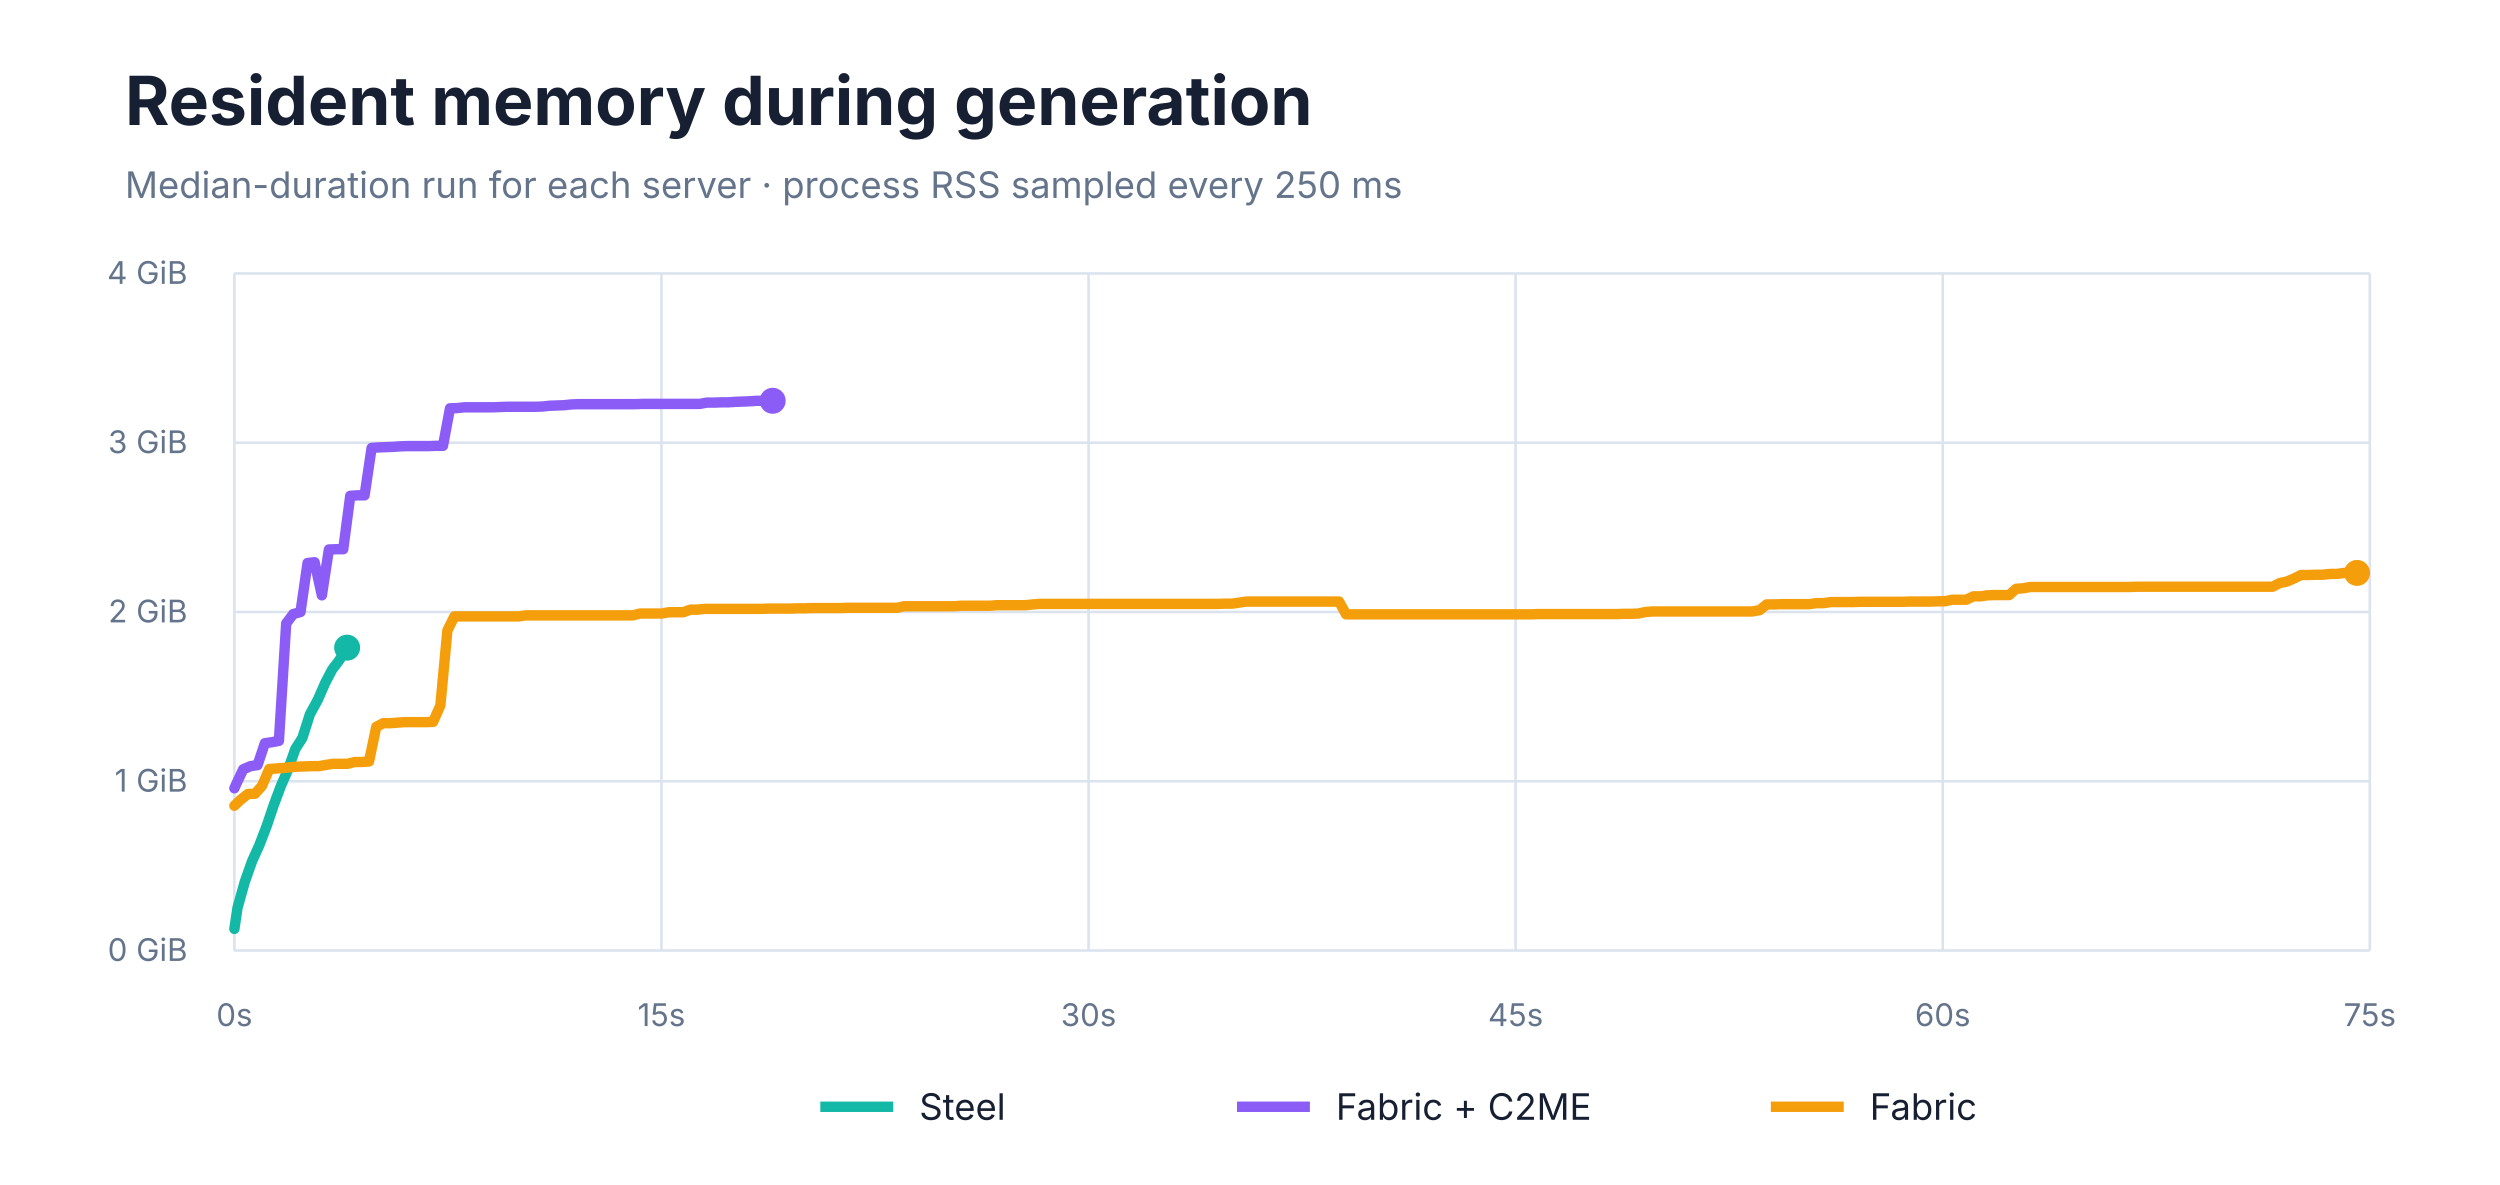
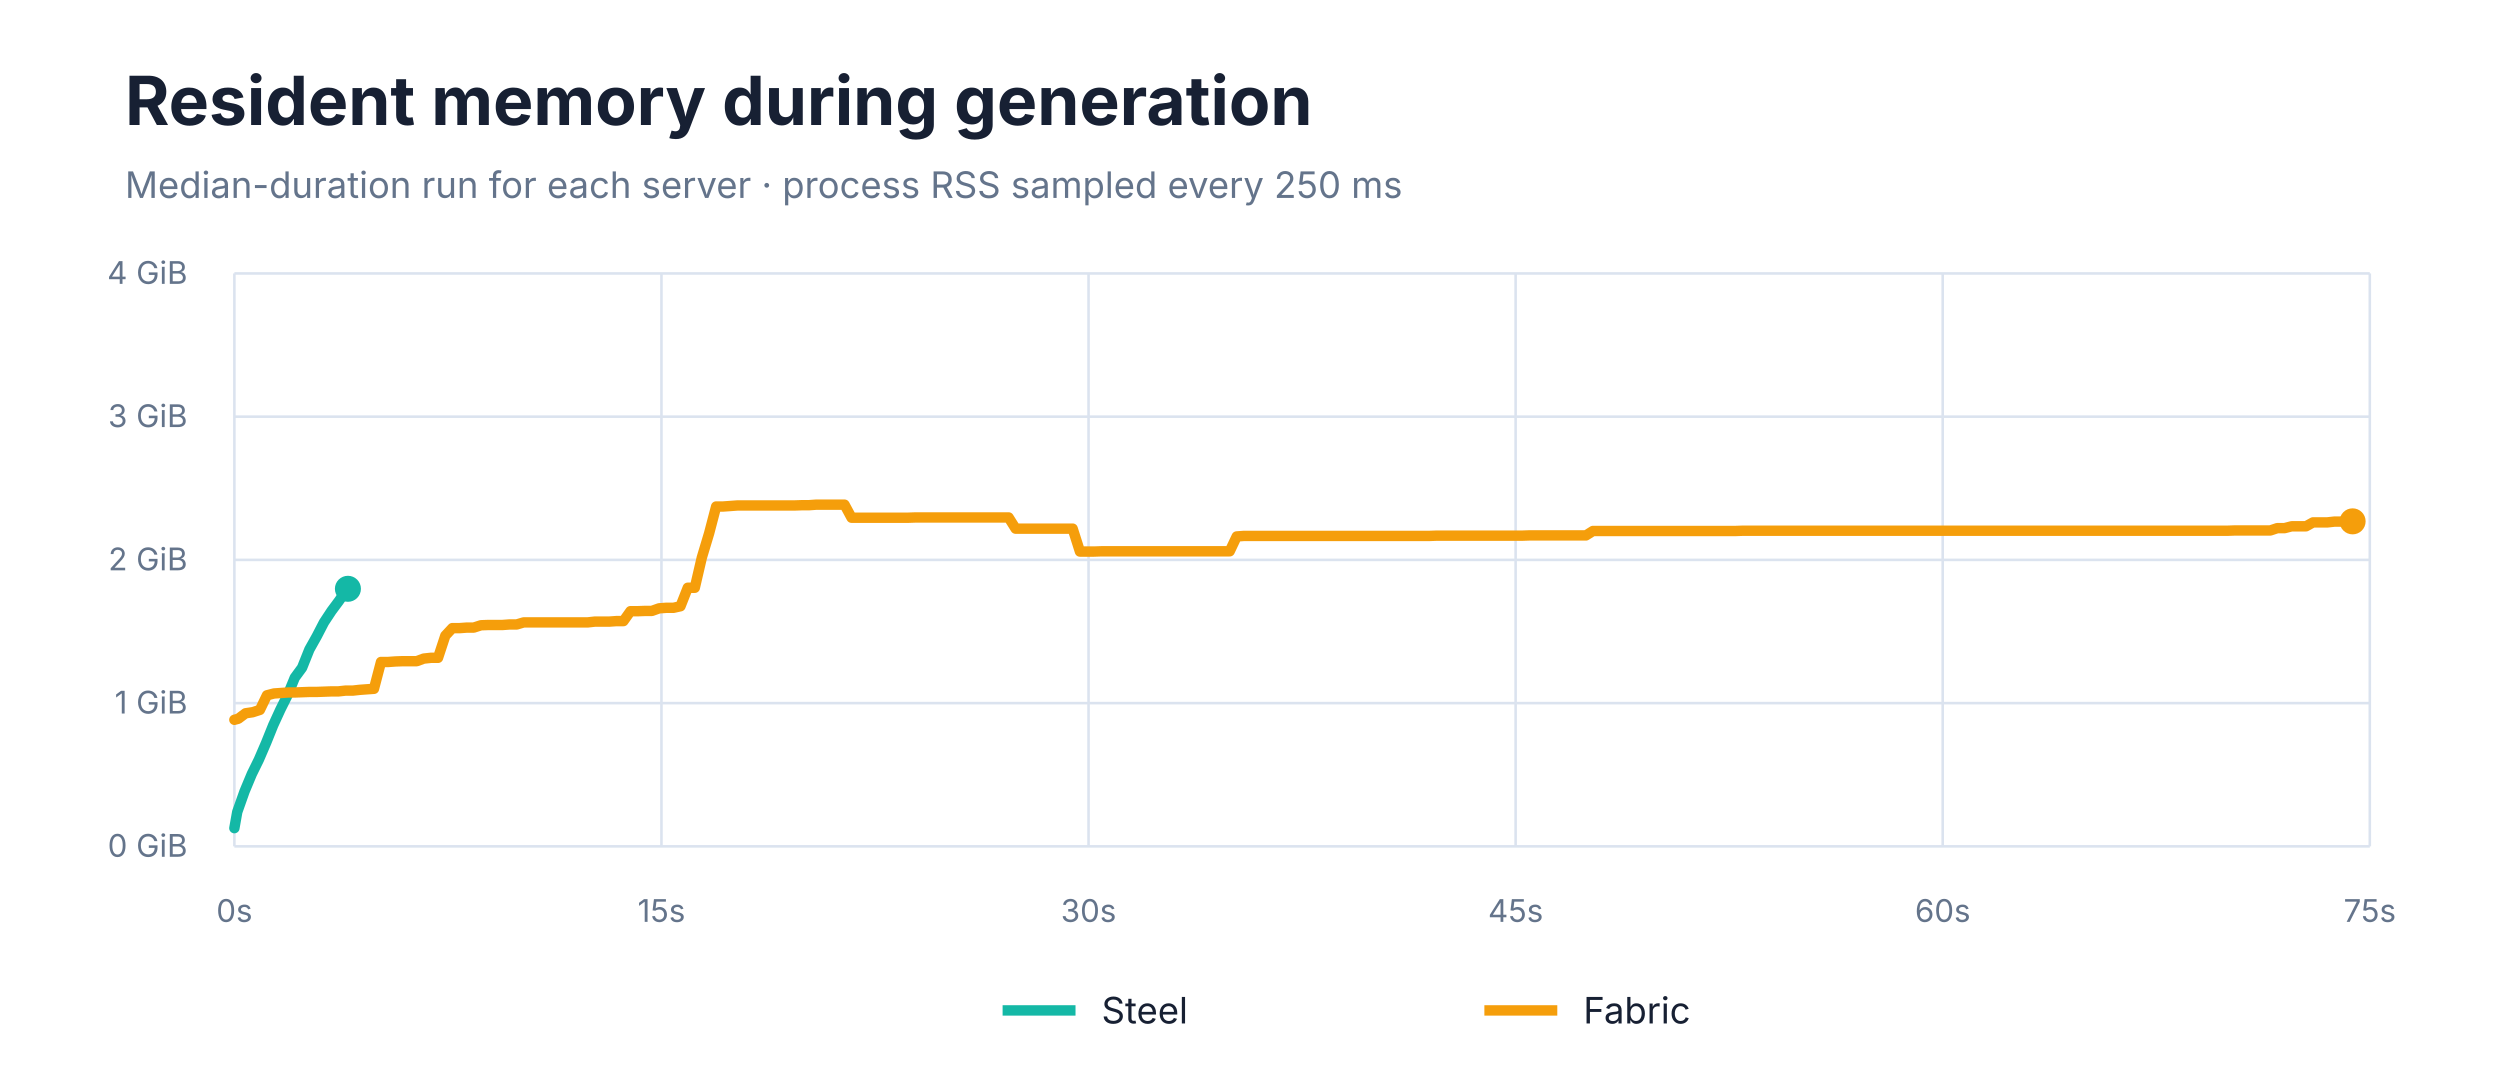
- <svg xmlns="http://www.w3.org/2000/svg" viewBox="0 0 960 455" role="img">
+ <svg xmlns="http://www.w3.org/2000/svg" viewBox="0 0 960 415" role="img">
  <style>
  text { font-family: Inter, ui-sans-serif, system-ui, sans-serif; fill: #172033; }
  .muted { fill: #64748b; }
  .grid { stroke: #dbe3ef; stroke-width: 1; }
  .track { fill: #edf2f7; }
  @media (prefers-color-scheme: dark) {
    text { fill: #edf3fb; }
    .muted { fill: #9aacbf; }
    .grid { stroke: #334155; }
    .track { fill: #1e293b; }
  }
</style>
  <text x="48" y="48" font-size="26" font-weight="700">Resident memory during generation</text>
  <text x="48" y="76" font-size="14" class="muted">Median-duration run for each server · process RSS sampled every 250 ms</text>
-   <line x1="90" y1="105" x2="90" y2="365" class="grid" />
-   <text x="90" y="394" text-anchor="middle" font-size="12" class="muted">0s</text>
-   <line x1="254" y1="105" x2="254" y2="365" class="grid" />
-   <text x="254" y="394" text-anchor="middle" font-size="12" class="muted">15s</text>
-   <line x1="418" y1="105" x2="418" y2="365" class="grid" />
-   <text x="418" y="394" text-anchor="middle" font-size="12" class="muted">30s</text>
-   <line x1="582" y1="105" x2="582" y2="365" class="grid" />
-   <text x="582" y="394" text-anchor="middle" font-size="12" class="muted">45s</text>
-   <line x1="746" y1="105" x2="746" y2="365" class="grid" />
-   <text x="746" y="394" text-anchor="middle" font-size="12" class="muted">60s</text>
-   <line x1="910" y1="105" x2="910" y2="365" class="grid" />
-   <text x="910" y="394" text-anchor="middle" font-size="12" class="muted">75s</text>
-   <line x1="90" y1="365" x2="910" y2="365" class="grid" />
-   <text x="72" y="369" text-anchor="end" font-size="12" class="muted">0 GiB</text>
-   <line x1="90" y1="300" x2="910" y2="300" class="grid" />
-   <text x="72" y="304" text-anchor="end" font-size="12" class="muted">1 GiB</text>
-   <line x1="90" y1="235" x2="910" y2="235" class="grid" />
-   <text x="72" y="239" text-anchor="end" font-size="12" class="muted">2 GiB</text>
-   <line x1="90" y1="170" x2="910" y2="170" class="grid" />
-   <text x="72" y="174" text-anchor="end" font-size="12" class="muted">3 GiB</text>
+   <line x1="90" y1="105" x2="90" y2="325" class="grid" />
+   <text x="90" y="354" text-anchor="middle" font-size="12" class="muted">0s</text>
+   <line x1="254" y1="105" x2="254" y2="325" class="grid" />
+   <text x="254" y="354" text-anchor="middle" font-size="12" class="muted">15s</text>
+   <line x1="418" y1="105" x2="418" y2="325" class="grid" />
+   <text x="418" y="354" text-anchor="middle" font-size="12" class="muted">30s</text>
+   <line x1="582" y1="105" x2="582" y2="325" class="grid" />
+   <text x="582" y="354" text-anchor="middle" font-size="12" class="muted">45s</text>
+   <line x1="746" y1="105" x2="746" y2="325" class="grid" />
+   <text x="746" y="354" text-anchor="middle" font-size="12" class="muted">60s</text>
+   <line x1="910" y1="105" x2="910" y2="325" class="grid" />
+   <text x="910" y="354" text-anchor="middle" font-size="12" class="muted">75s</text>
+   <line x1="90" y1="325" x2="910" y2="325" class="grid" />
+   <text x="72" y="329" text-anchor="end" font-size="12" class="muted">0 GiB</text>
+   <line x1="90" y1="270" x2="910" y2="270" class="grid" />
+   <text x="72" y="274" text-anchor="end" font-size="12" class="muted">1 GiB</text>
+   <line x1="90" y1="215" x2="910" y2="215" class="grid" />
+   <text x="72" y="219" text-anchor="end" font-size="12" class="muted">2 GiB</text>
+   <line x1="90" y1="160" x2="910" y2="160" class="grid" />
+   <text x="72" y="164" text-anchor="end" font-size="12" class="muted">3 GiB</text>
  <line x1="90" y1="105" x2="910" y2="105" class="grid" />
  <text x="72" y="109" text-anchor="end" font-size="12" class="muted">4 GiB</text>
-   <polyline points="90.0,356.7 91.2,348.6 94.0,338.6 96.8,330.7 99.6,324.5 102.4,317.2 105.1,309.2 107.9,301.7 110.7,295.3 113.4,287.6 116.1,283.4 119.0,274.3 122.1,268.6 124.8,262.4 127.5,257.2 130.3,253.5 133.1,248.9 133.3,248.7" fill="none" stroke="#14b8a6" stroke-width="4" stroke-linejoin="round" stroke-linecap="round" />
-   <circle cx="133.3" cy="248.7" r="5" fill="#14b8a6" />
-   <polyline points="90.0,302.7 90.7,301.1 93.4,295.4 96.2,294.2 98.9,293.8 101.7,285.4 104.4,285.0 107.1,284.5 109.9,239.4 112.6,235.8 115.4,235.0 118.1,216.2 120.8,215.9 123.6,228.6 126.3,211.0 129.1,210.9 131.8,210.9 134.5,190.4 137.3,190.2 140.0,190.2 142.7,172.0 145.5,171.8 148.2,171.7 150.9,171.6 153.7,171.4 156.4,171.3 159.2,171.3 161.9,171.3 164.6,171.3 167.4,171.2 170.1,171.2 172.8,156.8 175.6,156.7 178.3,156.4 181.1,156.4 183.8,156.4 186.5,156.4 189.3,156.4 192.0,156.3 194.7,156.2 197.5,156.2 200.2,156.2 202.9,156.2 205.7,156.2 208.4,156.1 211.2,155.8 213.9,155.7 216.6,155.6 219.4,155.3 222.1,155.2 224.8,155.2 227.6,155.2 230.3,155.2 233.1,155.2 235.8,155.2 238.5,155.2 241.3,155.2 244.0,155.2 246.8,155.1 249.5,155.1 252.3,155.1 255.0,155.1 257.7,155.1 260.5,155.1 263.2,155.1 265.9,155.1 268.7,155.1 271.4,154.6 274.2,154.6 276.9,154.5 279.6,154.5 282.4,154.3 285.1,154.2 287.8,154.1 290.6,153.9 293.3,153.9 296.1,153.9 296.7,153.9" fill="none" stroke="#8b5cf6" stroke-width="4" stroke-linejoin="round" stroke-linecap="round" />
-   <circle cx="296.7" cy="153.9" r="5" fill="#8b5cf6" />
-   <polyline points="90.0,309.4 92.3,307.2 95.2,304.9 97.9,304.8 100.6,301.8 103.4,295.3 106.1,295.1 108.9,294.9 111.6,294.6 114.3,294.4 117.1,294.3 119.8,294.2 122.5,294.2 125.3,293.7 128.0,293.3 130.7,293.3 133.5,293.3 136.2,292.6 139.0,292.6 141.7,292.4 144.5,279.1 147.2,277.7 149.9,277.7 152.6,277.5 155.4,277.3 158.1,277.3 160.9,277.3 163.6,277.3 166.3,277.2 169.1,270.9 171.8,242.1 174.5,236.7 177.3,236.7 180.0,236.7 182.7,236.7 185.5,236.7 188.2,236.7 191.0,236.7 193.7,236.7 196.4,236.7 199.2,236.7 201.9,236.3 204.6,236.3 207.4,236.3 210.1,236.3 212.8,236.3 215.6,236.3 218.3,236.3 221.1,236.3 223.8,236.3 226.5,236.3 229.3,236.3 232.0,236.3 234.7,236.3 237.5,236.3 240.2,236.3 243.0,236.3 245.8,235.6 248.6,235.6 251.3,235.6 254.0,235.6 256.8,235.1 259.6,235.1 262.4,235.1 265.1,234.1 267.9,234.1 270.6,233.8 273.3,233.8 276.1,233.8 278.8,233.8 281.5,233.8 284.3,233.8 287.0,233.8 289.8,233.8 292.5,233.8 295.2,233.7 298.0,233.7 300.7,233.7 303.5,233.7 306.2,233.6 308.9,233.6 311.7,233.5 314.4,233.5 317.1,233.5 319.9,233.5 322.6,233.5 325.3,233.4 328.1,233.4 330.8,233.4 333.6,233.4 336.3,233.4 339.0,233.4 341.8,233.4 344.5,233.4 347.2,232.8 350.0,232.8 352.7,232.8 355.4,232.8 358.2,232.8 360.9,232.8 363.7,232.8 366.4,232.8 369.1,232.6 371.9,232.6 374.6,232.6 377.3,232.6 380.1,232.6 382.8,232.4 385.6,232.4 388.3,232.4 391.0,232.4 393.8,232.4 396.5,232.1 399.2,231.9 402.0,231.9 404.7,231.9 407.4,231.9 410.2,231.9 412.9,231.9 415.7,231.9 418.4,231.9 421.1,231.9 423.9,231.9 426.6,231.9 429.3,231.9 432.1,231.9 434.8,231.9 437.5,231.9 440.3,231.9 443.0,231.9 445.8,231.9 448.5,231.9 451.2,231.9 454.0,231.9 456.7,231.9 459.4,231.9 462.2,231.9 464.9,231.9 467.7,231.9 470.4,231.8 473.1,231.8 475.9,231.4 478.6,231.0 481.3,231.0 484.1,231.0 486.8,231.0 489.5,231.0 492.3,231.0 495.0,231.0 497.8,231.0 500.5,231.0 503.2,231.0 506.0,231.0 508.7,231.0 511.4,231.0 514.2,231.0 516.9,235.9 519.6,235.9 522.4,235.9 525.1,235.9 527.9,235.9 530.6,235.9 533.3,235.9 536.1,235.9 538.8,235.9 541.5,235.9 544.3,235.9 547.0,235.9 549.8,235.9 552.5,235.9 555.2,235.9 558.0,235.9 560.7,235.9 563.4,235.9 566.2,235.9 568.9,235.9 571.6,235.9 574.4,235.9 577.1,235.9 579.9,235.9 582.6,235.9 585.3,235.9 588.1,235.9 590.8,235.8 593.6,235.8 596.3,235.8 599.0,235.8 601.8,235.8 604.5,235.8 607.2,235.8 610.0,235.8 612.7,235.8 615.4,235.8 618.2,235.8 620.9,235.8 623.7,235.7 626.4,235.7 629.1,235.6 631.9,235.0 634.6,234.8 637.3,234.8 640.1,234.8 642.8,234.8 645.6,234.8 648.3,234.8 651.0,234.8 653.8,234.8 656.5,234.8 659.2,234.8 662.0,234.8 664.7,234.8 667.4,234.8 670.2,234.8 672.9,234.8 675.7,234.3 678.4,232.1 681.1,232.1 683.9,232.0 686.6,232.0 689.3,232.0 692.1,232.0 694.8,232.0 697.5,231.6 700.3,231.6 703.0,231.2 705.8,231.2 708.5,231.2 711.2,231.2 714.0,231.1 716.7,231.1 719.4,231.1 722.2,231.1 724.9,231.1 727.7,231.1 730.4,231.1 733.1,231.0 735.9,231.0 738.6,231.0 741.3,231.0 744.1,230.9 746.8,230.9 749.6,230.3 752.3,230.3 755.0,230.3 757.8,229.0 760.5,229.0 763.2,228.6 766.0,228.5 768.7,228.5 771.5,228.5 774.2,226.1 776.9,225.9 779.7,225.4 782.4,225.4 785.1,225.4 787.9,225.4 790.6,225.4 793.3,225.4 796.1,225.4 798.8,225.4 801.6,225.4 804.3,225.4 807.0,225.4 809.8,225.4 812.5,225.4 815.2,225.4 818.0,225.4 820.7,225.3 823.4,225.3 826.2,225.3 828.9,225.3 831.7,225.3 834.4,225.3 837.1,225.3 839.9,225.3 842.6,225.3 845.3,225.3 848.1,225.3 850.8,225.3 853.5,225.3 856.3,225.3 859.0,225.3 861.7,225.3 864.5,225.3 867.2,225.3 870.0,225.3 872.7,225.3 875.4,223.9 878.2,223.3 881.0,222.1 883.6,220.8 886.4,220.8 889.1,220.7 891.9,220.7 894.6,220.4 897.3,220.4 900.1,220.0 902.8,220.0 905.1,220.0" fill="none" stroke="#f59e0b" stroke-width="4" stroke-linejoin="round" stroke-linecap="round" />
-   <circle cx="905.1" cy="220.0" r="5" fill="#f59e0b" />
-   <line x1="315" y1="425" x2="343" y2="425" stroke="#14b8a6" stroke-width="4" />
-   <text x="353" y="430" font-size="14">Steel</text>
-   <line x1="475" y1="425" x2="503" y2="425" stroke="#8b5cf6" stroke-width="4" />
-   <text x="513" y="430" font-size="14">Fabric + C2ME</text>
-   <line x1="680" y1="425" x2="708" y2="425" stroke="#f59e0b" stroke-width="4" />
-   <text x="718" y="430" font-size="14">Fabric</text>
+   <polyline points="90.0,318.0 91.1,311.8 93.9,303.9 96.7,297.2 99.4,291.7 102.2,285.2 104.9,278.5 107.7,272.4 110.5,266.8 113.2,260.2 116.0,256.4 118.8,249.4 121.6,244.4 124.4,239.0 127.3,234.6 130.2,230.7 133.0,226.6 133.6,226.1" fill="none" stroke="#14b8a6" stroke-width="4" stroke-linejoin="round" stroke-linecap="round" />
+   <circle cx="133.6" cy="226.1" r="5" fill="#14b8a6" />
+   <polyline points="90.0,276.4 91.5,276.0 94.3,273.9 97.0,273.5 99.8,272.6 102.5,267.0 105.2,266.3 108.0,266.1 110.8,265.9 113.5,265.9 116.2,265.8 118.9,265.7 121.7,265.7 124.4,265.6 127.1,265.5 129.9,265.5 132.6,265.2 135.4,265.2 138.1,264.9 140.8,264.7 143.6,264.5 146.3,254.2 149.1,254.2 151.8,254.0 154.5,253.9 157.3,253.9 160.0,253.9 162.7,252.9 165.5,252.6 168.2,252.6 171.0,244.1 173.7,241.2 176.5,241.2 179.2,241.0 181.9,241.0 184.7,240.1 187.4,240.0 190.1,240.0 192.9,240.0 195.6,239.8 198.4,239.8 201.1,239.0 203.8,239.0 206.6,239.0 209.3,239.0 212.0,239.0 214.8,239.0 217.5,239.0 220.2,239.0 223.0,239.0 225.7,239.0 228.4,238.7 231.2,238.7 233.9,238.7 236.7,238.5 239.4,238.5 242.1,234.7 244.9,234.7 247.6,234.6 250.3,234.6 253.1,233.6 255.8,233.4 258.6,233.4 261.3,232.8 264.1,225.7 266.8,225.7 269.5,214.1 272.3,204.8 275.0,194.5 277.7,194.5 280.5,194.3 283.2,194.1 286.0,194.1 288.7,194.1 291.4,194.1 294.2,194.1 296.9,194.1 299.6,194.1 302.4,194.1 305.1,194.1 307.9,194.0 310.6,194.0 313.3,193.8 316.1,193.8 318.8,193.8 321.5,193.8 324.3,193.8 327.0,198.8 329.8,198.8 332.5,198.8 335.2,198.8 338.0,198.8 340.7,198.8 343.4,198.8 346.2,198.8 348.9,198.8 351.7,198.7 354.4,198.7 357.1,198.7 359.9,198.7 362.6,198.7 365.3,198.7 368.1,198.7 370.8,198.7 373.5,198.7 376.3,198.7 379.0,198.7 381.8,198.7 384.6,198.7 387.3,198.7 390.0,203.0 392.8,203.0 395.5,203.0 398.2,203.0 401.0,203.0 403.7,203.0 406.5,203.0 409.2,203.0 411.9,203.0 414.7,211.8 417.4,211.8 420.1,211.8 422.9,211.7 425.6,211.7 428.3,211.7 431.1,211.7 433.8,211.7 436.6,211.7 439.3,211.7 442.1,211.7 444.8,211.7 447.5,211.7 450.3,211.7 453.0,211.7 455.7,211.7 458.5,211.7 461.2,211.7 464.0,211.7 466.7,211.7 469.4,211.7 472.2,211.7 474.9,206.0 477.6,205.8 480.4,205.8 483.1,205.8 485.8,205.8 488.6,205.8 491.3,205.8 494.1,205.8 496.8,205.8 499.5,205.8 502.3,205.8 505.0,205.8 507.7,205.8 510.5,205.8 513.2,205.8 515.9,205.8 518.7,205.8 521.4,205.8 524.2,205.8 526.9,205.8 529.6,205.8 532.4,205.8 535.1,205.8 537.8,205.8 540.6,205.8 543.3,205.8 546.1,205.8 548.8,205.8 551.5,205.7 554.3,205.7 557.0,205.7 559.7,205.7 562.5,205.7 565.2,205.7 568.0,205.7 570.7,205.7 573.4,205.7 576.2,205.7 578.9,205.7 581.6,205.7 584.4,205.7 587.1,205.6 589.8,205.6 592.6,205.6 595.3,205.6 598.1,205.6 600.8,205.6 603.5,205.6 606.3,205.6 609.0,205.6 611.7,203.9 614.5,203.9 617.2,203.9 620.0,203.9 622.7,203.9 625.4,203.9 628.2,203.9 630.9,203.9 633.6,203.9 636.4,203.9 639.1,203.9 641.9,203.9 644.6,203.9 647.3,203.9 650.1,203.9 652.8,203.9 655.5,203.9 658.3,203.9 661.0,203.9 663.7,203.9 666.5,203.9 669.2,203.8 672.0,203.8 674.7,203.8 677.4,203.8 680.2,203.8 682.9,203.8 685.6,203.8 688.4,203.8 691.1,203.8 693.8,203.8 696.6,203.8 699.3,203.8 702.1,203.8 704.8,203.8 707.5,203.8 710.3,203.8 713.0,203.8 715.8,203.8 718.5,203.8 721.2,203.8 724.0,203.8 726.7,203.8 729.4,203.8 732.2,203.8 734.9,203.8 737.6,203.8 740.4,203.8 743.1,203.8 745.9,203.8 748.6,203.8 751.3,203.8 754.1,203.8 756.8,203.8 759.6,203.8 762.3,203.8 765.0,203.8 767.8,203.8 770.5,203.8 773.2,203.8 776.0,203.8 778.7,203.8 781.4,203.8 784.2,203.8 786.9,203.8 789.7,203.8 792.4,203.8 795.1,203.8 797.9,203.8 800.6,203.8 803.3,203.8 806.1,203.8 808.8,203.8 811.6,203.8 814.3,203.8 817.1,203.8 819.8,203.8 822.5,203.8 825.3,203.8 828.0,203.8 830.7,203.8 833.5,203.8 836.2,203.8 838.9,203.8 841.7,203.8 844.4,203.8 847.2,203.8 849.9,203.8 852.7,203.8 855.4,203.8 858.1,203.7 860.9,203.7 863.6,203.7 866.3,203.7 869.1,203.7 871.8,203.7 874.5,202.8 877.3,202.8 880.0,202.1 882.8,202.1 885.5,202.1 888.2,200.6 891.0,200.6 893.7,200.6 896.4,200.3 899.2,200.3 901.9,200.2 903.4,200.2" fill="none" stroke="#f59e0b" stroke-width="4" stroke-linejoin="round" stroke-linecap="round" />
+   <circle cx="903.4" cy="200.2" r="5" fill="#f59e0b" />
+   <line x1="385" y1="388" x2="413" y2="388" stroke="#14b8a6" stroke-width="4" />
+   <text x="423" y="393" font-size="14">Steel</text>
+   <line x1="570" y1="388" x2="598" y2="388" stroke="#f59e0b" stroke-width="4" />
+   <text x="608" y="393" font-size="14">Fabric</text>
</svg>
